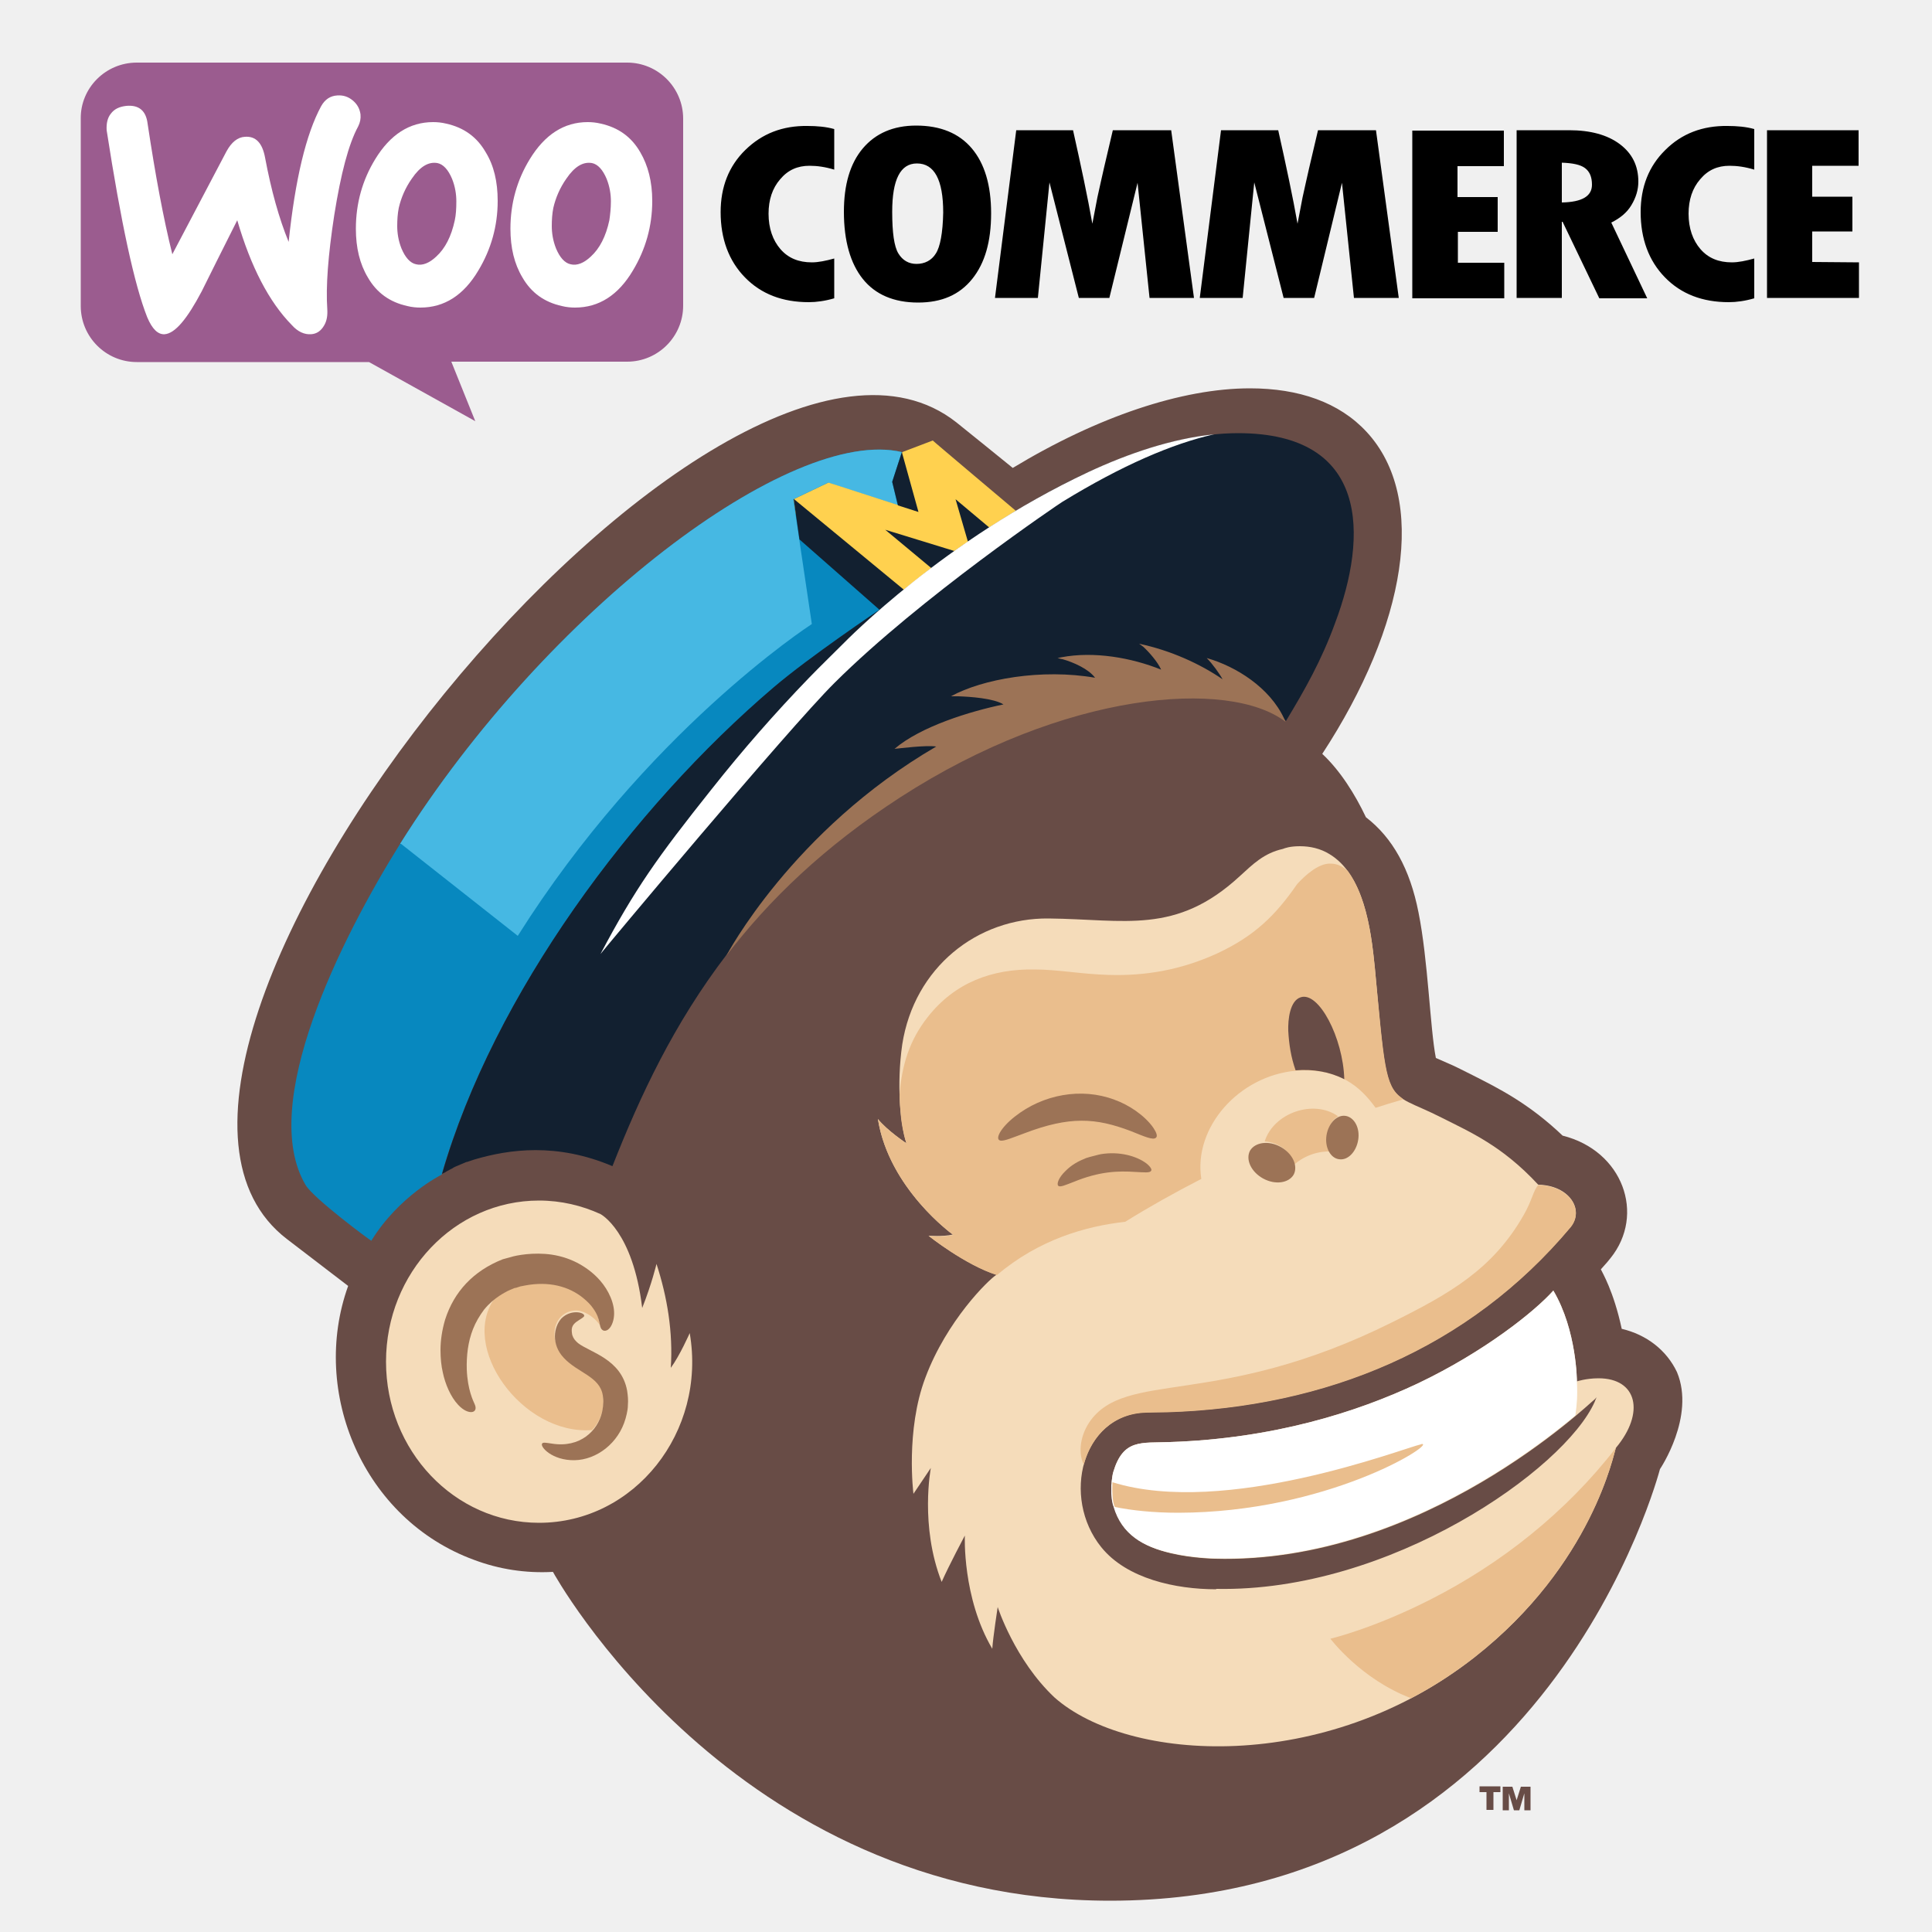
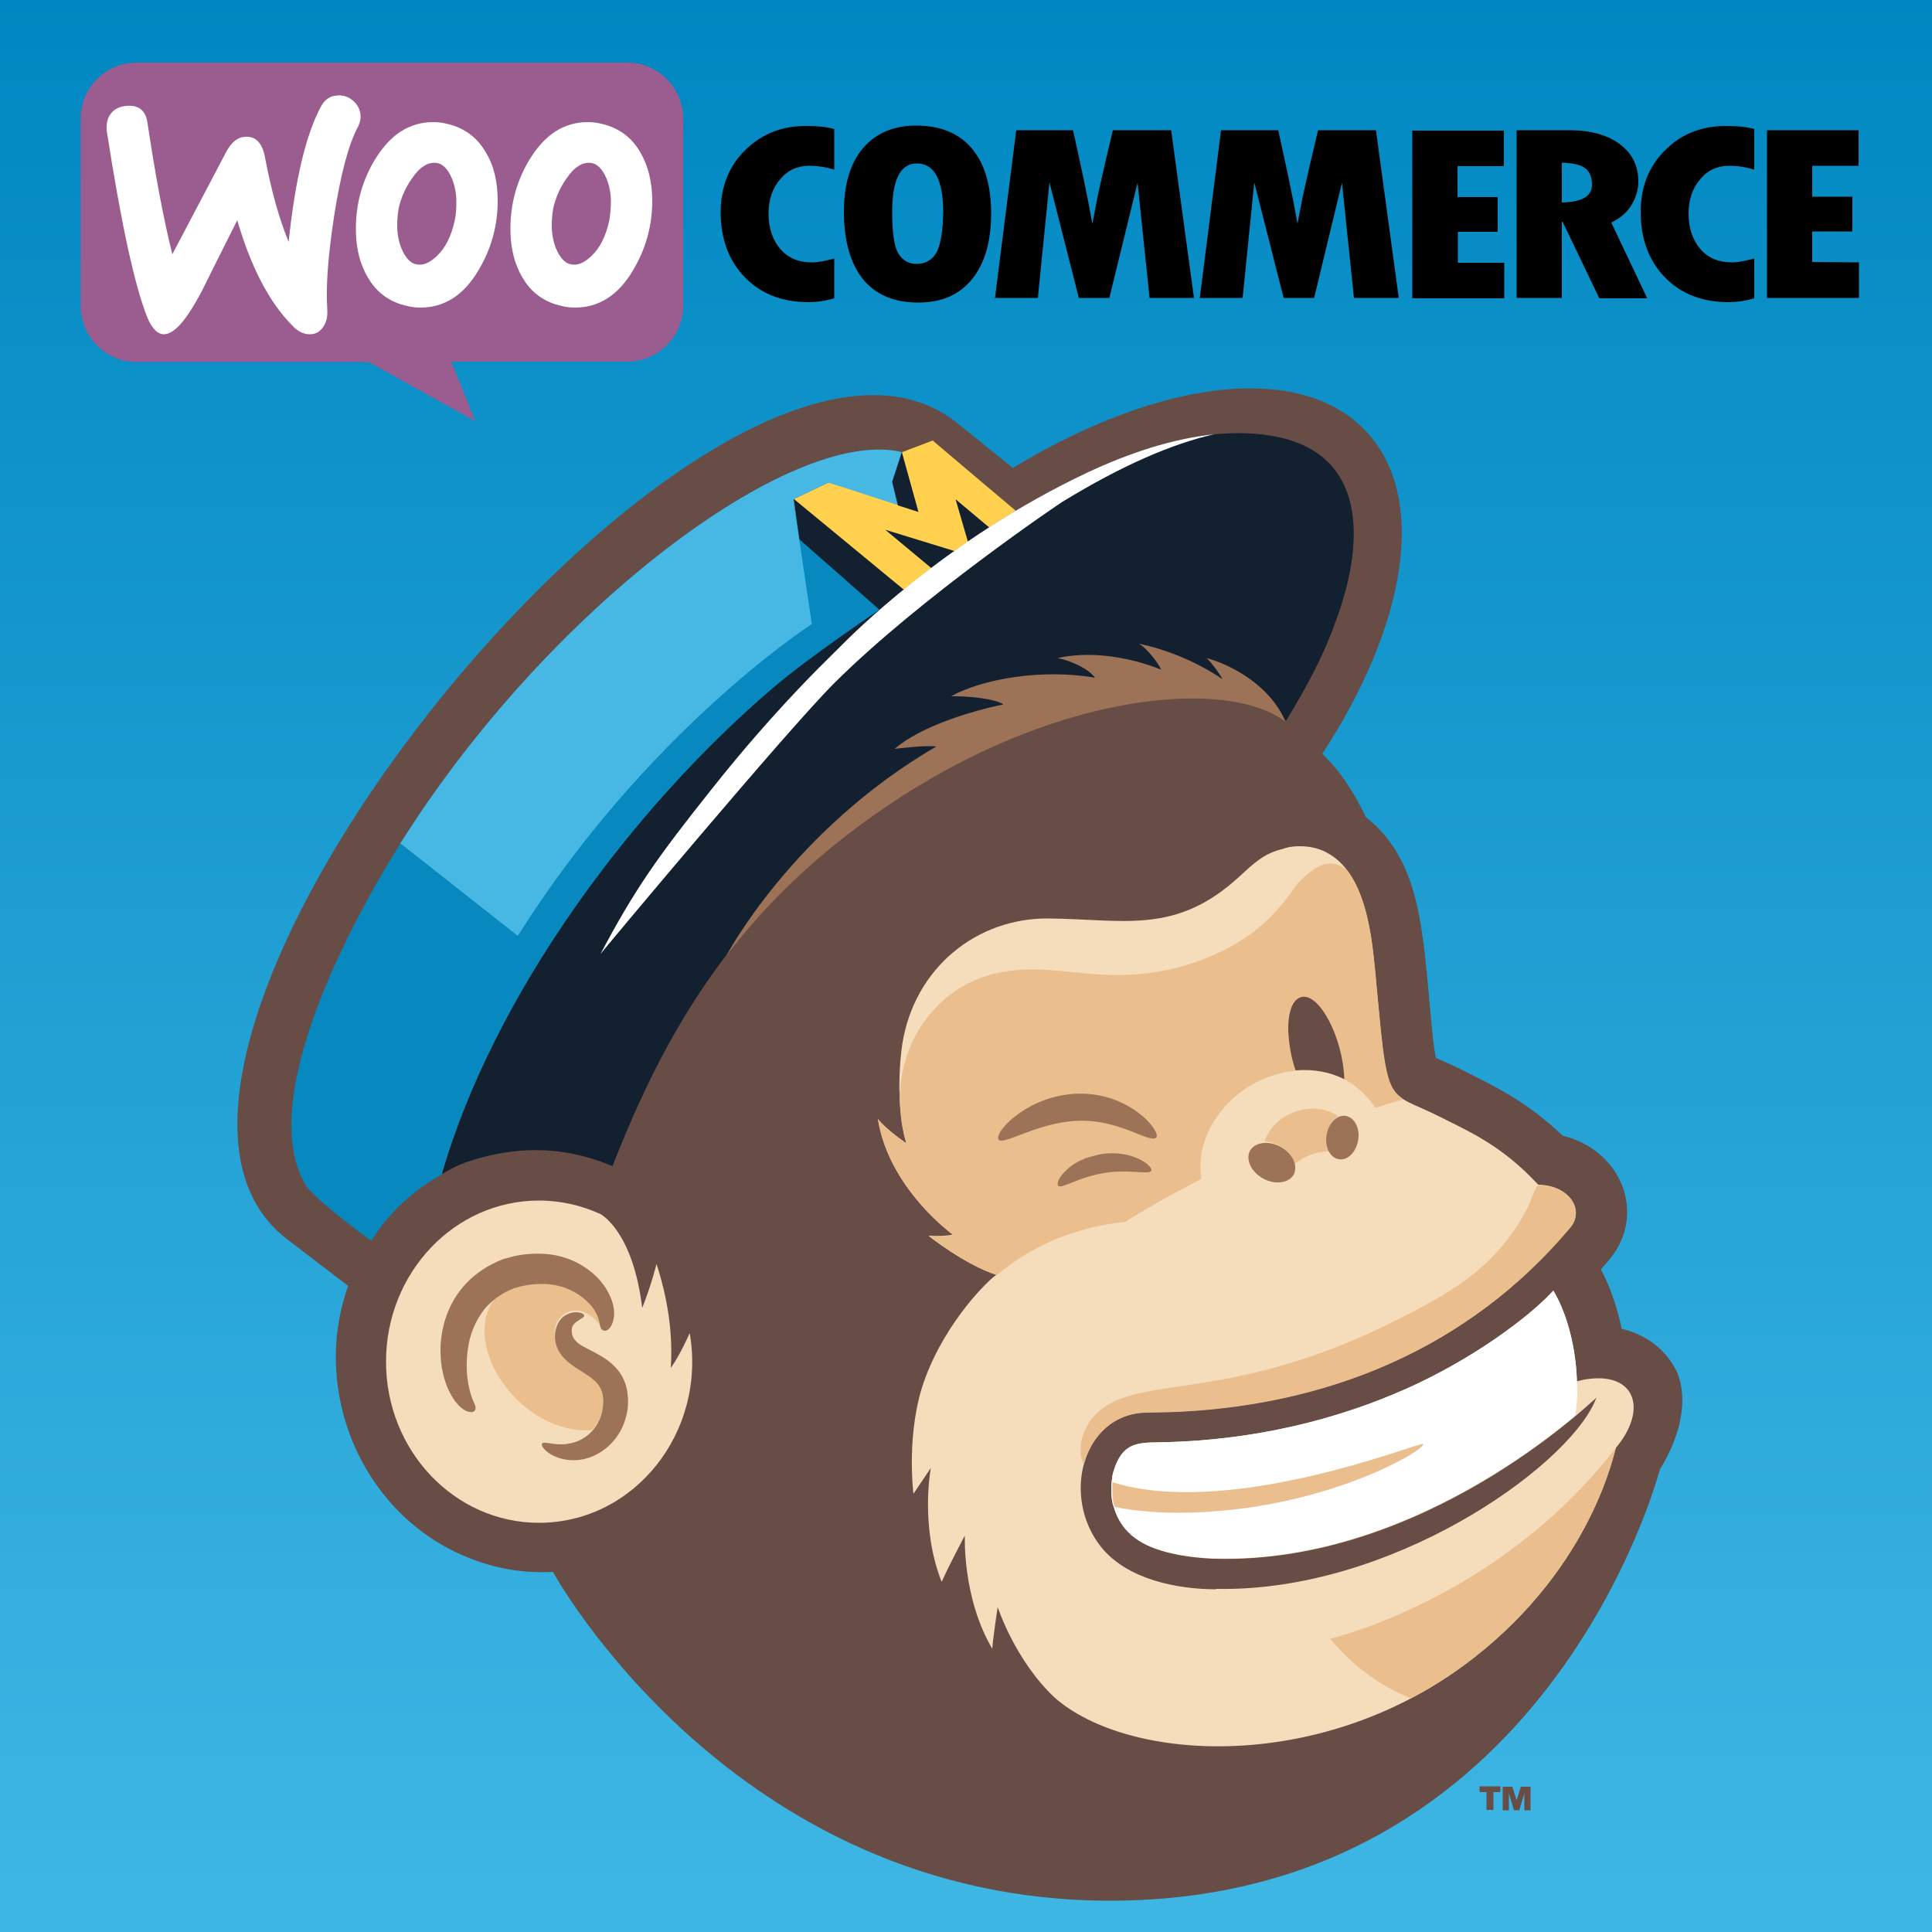
<svg xmlns="http://www.w3.org/2000/svg" version="1.1" id="Layer_1" x="0px" y="0px" viewBox="0 0 500 500" style="enable-background:new 0 0 500 500;" xml:space="preserve">
  <style type="text/css">
- 	.st0{fill:#684C46;}
- 	.st1{fill:#F5DCBA;}
- 	.st2{fill:#0788BF;}
- 	.st3{fill:#46B8E3;}
- 	.st4{fill:#FFD14F;}
- 	.st5{fill:#122030;}
- 	.st6{fill:#FFFFFF;}
- 	.st7{fill:#EABE8D;}
- 	.st8{fill:#9C7356;}
- 	.st9{fill:#9B5C8F;}
+ 	.st0{fill:url(#SVGID_1_);}
+ 	.st1{fill:#684C46;}
+ 	.st2{fill:#F5DCBA;}
+ 	.st3{fill:#0788BF;}
+ 	.st4{fill:#46B8E3;}
+ 	.st5{fill:#FFD14F;}
+ 	.st6{fill:#122030;}
+ 	.st7{fill:#FFFFFF;}
+ 	.st8{fill:#EABE8D;}
+ 	.st9{fill:#9C7356;}
+ 	.st10{fill:#9B5C8F;}
</style>
+   <linearGradient id="SVGID_1_" gradientUnits="userSpaceOnUse" x1="-3.677478e-07" y1="250" x2="500" y2="250" gradientTransform="matrix(4.489659e-11 1 -1 4.489659e-11 500 0)">
+     <stop offset="0" style="stop-color:#0087C1" />
+     <stop offset="1" style="stop-color:#3FB7E5" />
+   </linearGradient>
+   <rect class="st0" width="500" height="500" />
  <g>
-     <path class="st0" d="M429.6,380.2c-0.3,1-29.1,111.7-142.3,111.7c-97.8,0-144.2-85.1-144.2-85.1c-7.1,0.4-14-0.7-20.4-3.1   c-28.7-10.5-42.5-43.4-32.6-70.9l-15.8-12.1c-61.1-46.6,112-259.6,173.2-211.4c0.3,0.2,14.6,11.8,14.6,11.8   c22-13.3,43.8-20.6,61.4-20.6c12.6,0,23.1,3.6,30.2,11.3c15.9,17.2,10.2,50.1-11.5,83.3c4.7,4.4,8.5,10.5,11.3,16.4   c6.9,5.3,11.4,13.4,13.6,24.6c2.5,12.4,3,30.1,4.5,37.7c5.9,2.6,3.4,1.4,9.6,4.5c6.5,3.3,14.4,7.2,23.2,15.6   c15.6,3.9,21.5,20.4,12.4,31.7c-0.2,0.3-1.3,1.6-2.5,2.9c0.3,0.7,3.3,5.6,5.4,15.4c6.4,1.5,11.6,5.5,14.3,11.2   C438.8,366.6,429.6,380.2,429.6,380.2z M384.7,463.8v4.6h1.8v-4.6h1.8v-1.5h-5.4v1.5H384.7z M388.9,462.4v6.1h1.6v-4.4l1.3,4.4h1.4   l1.3-4.4v4.4h1.6v-6.1h-2.5l-1.1,3.5l-1.1-3.5H388.9z" />
-     <path class="st1" d="M166.2,338.5L166.2,338.5L166.2,338.5c2.5-6.3,3.7-11.4,3.7-11.4c2.8,8.6,4.3,17.7,3.7,26.9l0,0l0,0   c2.3-3.1,4.9-9,4.9-9c4.4,25.6-14.3,49.1-39,49.1c-21.9,0-39.6-18.7-39.6-41.7c0-23,17.7-41.7,39.6-41.7c5.7,0,11.1,1.3,15.9,3.5   C155.4,314.2,163.8,318.5,166.2,338.5z M381.6,428.9c30.7-24.1,36.1-53.2,36.6-54.2c7.6-9.1,5.5-18-4.5-18c-3.2,0-5.6,0.8-5.6,0.8   s0-13.2-6.1-23.5c-4.7,5.3-17.8,15.8-35,24c-16.1,7.6-37.6,14.3-64.2,15.2h0c-7.5,0.3-12.1-0.9-14.7,7.8c-0.8,3.1-0.5,7.6,0.2,8.9   c2.1,7.2,7.6,10.4,14.8,12.1c5.5,1.3,11.3,1.4,11.3,1.4c54,1.5,97.3-40.6,97.9-40.9c0.5-0.4,0.9-0.9,0.9-0.9s-0.5,1.1-0.5,1.2   c-7.8,17.5-53,49.3-97.9,48.4l-0.1,0.1c-10.4,0-23.1-2.7-29.7-10.9c-10.4-12.9-5-34.4,11.6-34.9c0,0,3.8-0.1,5.5-0.1   c41.1-1.3,78-16.4,104.4-47.9c3.6-4.5-0.4-10.7-8.3-10.9c-0.1,0-0.1,0-0.2-0.1c-9.3-10-17.5-13.5-24.8-17.2   c-15.3-7.8-13.9-1.1-17.4-38.9c-1-10.2-2.9-24.1-11.8-29.4c-2.3-1.4-4.9-2-7.6-2c-2.6,0-3.9,0.5-4.4,0.7c-4.9,1.1-7.7,3.9-11.2,7.1   c-16.5,15.2-29.7,11.1-49.4,10.9c-18.5-0.2-34.8,12.7-37.9,32.6l0,0c-1.5,10.4-0.5,20.9,1.1,25.6c0,0-5-3.3-7.4-6.3   c2.9,18.1,19.4,29.9,19.4,29.9c-2.6,0.6-6.3,0.3-6.3,0.3c0,0,9.4,7.5,17.6,10.1c-2.1,1.3-12.9,11.9-18.4,26.6   c-5.2,13.7-3.1,30.1-3.1,30.1l4.5-6.7c0,0-2.9,15,2.8,29.5c1.9-4.3,6-12,6-12s-0.7,16.1,7.1,29.3c0.2-3,1.4-10.8,1.4-10.8   s4.4,13.7,14.7,23.4C292,456.2,342.9,459.3,381.6,428.9z" />
-     <path class="st2" d="M96.1,321.1c-0.2,0-14.9-10.9-17-14.4c-12.4-20.9,9.2-63.9,24.5-88.4c38-60.4,101.1-108.1,129.8-101.3   l29.5,15.2c-11.4,6.7-22.5,15-29.1,20.5l-6.3,5.3c0,0-18.3,12.3-27.4,20.1c-36.5,31.1-72.4,79.4-85.8,125.9   C114.3,304,103.3,309.4,96.1,321.1z" />
-     <path class="st3" d="M233.4,117L233.4,117c-28.7-6.8-91.9,40.9-129.8,101.3c0,0,0,0,0,0.1l0.2,0l30.2,23.8   c33.2-52.7,74.9-79.9,76.1-80.7l-4.8-32.3l9-4.3l18,5.8l-1.4-6L233.4,117L233.4,117z" />
-     <path class="st4" d="M262.9,132.2l-29.1,20.5l-2,1.6l-25.8-21.1l-0.6-4l9-4.3c0.5,0.1,17.3,5.6,18,5.8l0.3-11.2l0.8-2.5l7.9-3   C241.3,114,262.9,132.2,262.9,132.2z" />
+     <path class="st1" d="M429.6,380.2c-0.3,1-29.1,111.7-142.3,111.7c-97.8,0-144.2-85.1-144.2-85.1c-7.1,0.4-14-0.7-20.4-3.1   c-28.7-10.5-42.5-43.4-32.6-70.9l-15.8-12.1c-61.1-46.6,112-259.6,173.2-211.4c0.3,0.2,14.6,11.8,14.6,11.8   c22-13.3,43.8-20.6,61.4-20.6c12.6,0,23.1,3.6,30.2,11.3c15.9,17.2,10.2,50.1-11.5,83.3c4.7,4.4,8.5,10.5,11.3,16.4   c6.9,5.3,11.4,13.4,13.6,24.6c2.5,12.4,3,30.1,4.5,37.7c5.9,2.6,3.4,1.4,9.6,4.5c6.5,3.3,14.4,7.2,23.2,15.6   c15.6,3.9,21.5,20.4,12.4,31.7c-0.2,0.3-1.3,1.6-2.5,2.9c0.3,0.7,3.3,5.6,5.4,15.4c6.4,1.5,11.6,5.5,14.3,11.2   C438.8,366.6,429.6,380.2,429.6,380.2z M384.7,463.8v4.6h1.8v-4.6h1.8v-1.5h-5.4v1.5H384.7z M388.9,462.4v6.1h1.6v-4.4l1.3,4.4h1.4   l1.3-4.4v4.4h1.6v-6.1h-2.5l-1.1,3.5l-1.1-3.5H388.9z" />
+     <path class="st2" d="M166.2,338.5L166.2,338.5L166.2,338.5c2.5-6.3,3.7-11.4,3.7-11.4c2.8,8.6,4.3,17.7,3.7,26.9l0,0l0,0   c2.3-3.1,4.9-9,4.9-9c4.4,25.6-14.3,49.1-39,49.1c-21.9,0-39.6-18.7-39.6-41.7c0-23,17.7-41.7,39.6-41.7c5.7,0,11.1,1.3,15.9,3.5   C155.4,314.2,163.8,318.5,166.2,338.5z M381.6,428.9c30.7-24.1,36.1-53.2,36.6-54.2c7.6-9.1,5.5-18-4.5-18c-3.2,0-5.6,0.8-5.6,0.8   s0-13.2-6.1-23.5c-4.7,5.3-17.8,15.8-35,24c-16.1,7.6-37.6,14.3-64.2,15.2h0c-7.5,0.3-12.1-0.9-14.7,7.8c-0.8,3.1-0.5,7.6,0.2,8.9   c2.1,7.2,7.6,10.4,14.8,12.1c5.5,1.3,11.3,1.4,11.3,1.4c54,1.5,97.3-40.6,97.9-40.9c0.5-0.4,0.9-0.9,0.9-0.9s-0.5,1.1-0.5,1.2   c-7.8,17.5-53,49.3-97.9,48.4l-0.1,0.1c-10.4,0-23.1-2.7-29.7-10.9c-10.4-12.9-5-34.4,11.6-34.9c0,0,3.8-0.1,5.5-0.1   c41.1-1.3,78-16.4,104.4-47.9c3.6-4.5-0.4-10.7-8.3-10.9c-0.1,0-0.1,0-0.2-0.1c-9.3-10-17.5-13.5-24.8-17.2   c-15.3-7.8-13.9-1.1-17.4-38.9c-1-10.2-2.9-24.1-11.8-29.4c-2.3-1.4-4.9-2-7.6-2c-2.6,0-3.9,0.5-4.4,0.7c-4.9,1.1-7.7,3.9-11.2,7.1   c-16.5,15.2-29.7,11.1-49.4,10.9c-18.5-0.2-34.8,12.7-37.9,32.6l0,0c-1.5,10.4-0.5,20.9,1.1,25.6c0,0-5-3.3-7.4-6.3   c2.9,18.1,19.4,29.9,19.4,29.9c-2.6,0.6-6.3,0.3-6.3,0.3c0,0,9.4,7.5,17.6,10.1c-2.1,1.3-12.9,11.9-18.4,26.6   c-5.2,13.7-3.1,30.1-3.1,30.1l4.5-6.7c0,0-2.9,15,2.8,29.5c1.9-4.3,6-12,6-12s-0.7,16.1,7.1,29.3c0.2-3,1.4-10.8,1.4-10.8   s4.4,13.7,14.7,23.4C292,456.2,342.9,459.3,381.6,428.9z" />
+     <path class="st3" d="M96.1,321.1c-0.2,0-14.9-10.9-17-14.4c-12.4-20.9,9.2-63.9,24.5-88.4c38-60.4,101.1-108.1,129.8-101.3   l29.5,15.2c-11.4,6.7-22.5,15-29.1,20.5l-6.3,5.3c0,0-18.3,12.3-27.4,20.1c-36.5,31.1-72.4,79.4-85.8,125.9   C114.3,304,103.3,309.4,96.1,321.1z" />
+     <path class="st4" d="M233.4,117L233.4,117c-28.7-6.8-91.9,40.9-129.8,101.3c0,0,0,0,0,0.1l0.2,0l30.2,23.8   c33.2-52.7,74.9-79.9,76.1-80.7l-4.8-32.3l9-4.3l18,5.8l-1.4-6L233.4,117L233.4,117z" />
+     <path class="st5" d="M262.9,132.2l-29.1,20.5l-2,1.6l-25.8-21.1l-0.6-4l9-4.3c0.5,0.1,17.3,5.6,18,5.8l0.3-11.2l0.8-2.5l7.9-3   C241.3,114,262.9,132.2,262.9,132.2z" />
    <g>
-       <path class="st5" d="M320.4,112.1c-19.3,0-40.9,10.1-57.5,20.1c-2.3,1.4-4.6,2.8-6.9,4.3l-8.7-7.3l3.2,11    c-1.2,0.8-2.4,1.6-3.5,2.4l-17.9-5.5l11.9,9.9c-2.7,2.1-5.1,4-7.1,5.6l-28.5-23.5l1.5,10.5l20.7,18.2c0,0-18.3,12.3-27.4,20.1    c-36.5,31.1-72.4,79.4-85.8,125.9l0.8-0.4c0.1-0.1,0.2-0.1,0.3-0.2c0.4-0.2,0.7-0.4,1.1-0.6c0.2-0.1,0.5-0.2,0.7-0.4    c0.4-0.2,0.8-0.4,1.1-0.5c0.2-0.1,0.5-0.2,0.7-0.3c0.4-0.2,0.8-0.3,1.2-0.5c0.2-0.1,0.4-0.2,0.6-0.2c0.6-0.2,1.2-0.4,1.8-0.6    c9.1-2.7,21.4-4.4,35.8,1.7c7.2-18.3,15.9-36.9,29.6-54.8c11.1-14.5,21.7-27.4,34.5-34.5c24.2-22.7,89.3-46.8,110.2-25.9    c4.9-8.1,9.2-15.7,12.7-25.3C354.1,138.5,354.3,112.1,320.4,112.1z" />
-       <polygon class="st5" points="237.7,132.5 233.4,117 230.9,124.7 232.4,130.8   " />
+       <path class="st6" d="M320.4,112.1c-19.3,0-40.9,10.1-57.5,20.1c-2.3,1.4-4.6,2.8-6.9,4.3l-8.7-7.3l3.2,11    c-1.2,0.8-2.4,1.6-3.5,2.4l-17.9-5.5l11.9,9.9c-2.7,2.1-5.1,4-7.1,5.6l-28.5-23.5l1.5,10.5l20.7,18.2c0,0-18.3,12.3-27.4,20.1    c-36.5,31.1-72.4,79.4-85.8,125.9l0.8-0.4c0.1-0.1,0.2-0.1,0.3-0.2c0.4-0.2,0.7-0.4,1.1-0.6c0.2-0.1,0.5-0.2,0.7-0.4    c0.4-0.2,0.8-0.4,1.1-0.5c0.2-0.1,0.5-0.2,0.7-0.3c0.4-0.2,0.8-0.3,1.2-0.5c0.2-0.1,0.4-0.2,0.6-0.2c0.6-0.2,1.2-0.4,1.8-0.6    c9.1-2.7,21.4-4.4,35.8,1.7c7.2-18.3,15.9-36.9,29.6-54.8c11.1-14.5,21.7-27.4,34.5-34.5c24.2-22.7,89.3-46.8,110.2-25.9    c4.9-8.1,9.2-15.7,12.7-25.3C354.1,138.5,354.3,112.1,320.4,112.1z" />
+       <polygon class="st6" points="237.7,132.5 233.4,117 230.9,124.7 232.4,130.8   " />
    </g>
-     <path class="st6" d="M408.1,357.5c0,0,0-13.2-6.1-23.5c-4.7,5.3-17.8,15.8-35,24c-16.1,7.6-37.6,14.3-64.2,15.2h0   c-7.5,0.3-12.1-0.9-14.7,7.8c-0.2,0.7-0.3,1.6-0.4,2.4l0,0.1c0,0,0,0,0,0c0,0.3,0,0.6-0.1,0.8c0,0.8,0,1.5,0,2.1c0,0,0,0,0,0   c0,0,0,0.1,0,0.1c0,0.4,0.1,0.7,0.1,1.1c0,0,0,0,0,0.1c0,0,0,0,0,0.1c0.2,1.4,0.4,2,0.5,2.1c0,0,0,0,0,0l0,0.1   c2.1,7.1,7.6,10.3,14.8,11.9c5.5,1.3,11.3,1.4,11.3,1.4c44.1,1.2,81-26.6,93.4-37C408.1,363.4,408.3,361.3,408.1,357.5z    M281.6,122.2c10.5-4.9,21.8-8.7,32.6-9.8c-10.7,2.4-23.8,8-39.3,17.5c-0.4,0.2-36.7,24.7-58.9,46.8c-12.1,12-60.7,70.2-60.6,70.2   c8.9-16.8,14.7-25,28.8-42.7c7.9-10,16.4-19.7,25.1-28.7c2.9-3,5.9-5.9,8.8-8.8l0,0l0,0C219.2,165.6,244.5,139.6,281.6,122.2z" />
-     <path class="st7" d="M381.6,428.9c-5.3,4.1-10.8,7.7-16.4,10.6c-13-4.9-20.9-15.4-20.9-15.4s11.1-2.6,26-10.2   c18.1-9.2,35-22.5,47.9-39.2C417.7,375.7,412.3,404.8,381.6,428.9z M346.3,288.9c-6.3-4.5-16.7-0.9-19,6.5c3.6,0.2,7.5,2.9,7.2,6.4   c2.6-2.5,6.2-3.9,9.8-3.8C342.7,295.2,343.5,290.5,346.3,288.9z M280.5,379c2-7.4,7.6-13.2,16.1-13.4c0,0,3.8-0.1,5.5-0.1   c41.1-1.3,78-16.4,104.4-47.9c3.6-4.5-0.4-10.7-8.3-10.9c0,0-0.1,0-0.1,0c-1.3,1.4-1.6,4-3.8,7.8c-8,14-19.1,20.3-34,27.7   c-45.4,22.6-69,12.1-78.4,25.9C279.2,372.2,279.2,376.7,280.5,379C280.5,379,280.5,379,280.5,379z M362.7,284.1   c-4.3-3.1-4.5-8.6-6.9-33.7c-0.8-8-2.1-18.3-7-25c-1-0.9-2.4-1.9-4.5-1.9c-3.1-0.1-6.6,3.1-8.6,5.3c-5.6,8.1-11,13.4-20.6,17.9   c-9.6,4.4-18.8,5.9-28.3,5.6c-7-0.2-13.1-1.4-19-1.4c-11.1-0.2-20.7,3.4-27.7,12.3c-4.8,6.1-6.7,12.5-7.3,20.1   c0,0.9,0.1,1.8,0.1,2.6c0.1,1.2,0.2,2.4,0.3,3.5c0.5,3.9,1.2,5.9,1.2,5.9c0,0,0,0.1,0,0.1c0.1,0.2,0.1,0.4,0.2,0.5   c0,0-5-3.3-7.4-6.3c2.4,15.1,14.3,25.8,18.2,29c0.2,0.2,0.5,0.4,0.7,0.5c0,0,0,0,0.1,0.1c0.3,0.3,0.5,0.4,0.5,0.4   c-2.6,0.6-6.3,0.3-6.3,0.3c0,0,9.4,7.5,17.6,10.1c10.8-9.2,23.1-12.7,33.2-13.8c6.1-3.8,12.7-7.5,19.7-11.1   c-2.1-13.3,9.7-26.7,24.5-28c11.2-0.8,16.7,4.2,20.6,9.6c2.1-0.7,4.5-1.4,7.2-2.2C362.9,284.3,362.8,284.2,362.7,284.1z    M368.1,373.7c-0.1,0-0.2,0-0.4,0.1c-4.5,1-50.6,18.9-79.8,9.8c-0.1,1.6-0.1,5,0.6,6.4c0,0,0,0,0,0c4.4,0.9,10,1.5,16.5,1.5   C343.3,391.4,370.9,374,368.1,373.7z M153.2,370.1C153.2,370.1,153.3,370.1,153.2,370.1c2.4-2.5,3.4-6,2.8-9.4   c-0.9-4.8-6.3-5.8-10-9.6c-0.1-0.1-0.1-0.1-0.2-0.2c-0.1-0.1-0.1-0.1-0.2-0.2c0,0,0,0,0,0c-1.6-1.9-2.2-4-2.1-5.9   c0.3-4.9,4.7-6.3,7-5.4c0,0,2.7,0.6,4.8,3.6c0,0,0,0,0,0c-0.3-1-0.3-2.5-1.9-4.9c-2.7-3.8-8.9-7.7-17.6-5.8h0   c-1.6,0.3-0.7,0.1-2.3,0.6c-0.2,0.1-0.5,0.1-0.7,0.2c-0.5,0.2-1,0.4-1.4,0.6l0,0c-0.2,0.1-1.5,0.7-3.1,1.9   C118.5,348.4,135.2,371.5,153.2,370.1z" />
-     <path class="st8" d="M298.5,291.9c0.8,1.2,1.1,2.1,0.7,2.5c-0.7,0.8-3.1-0.3-6.6-1.7c-9-3.4-15.7-3.9-27.5,0.6   c-3,1.1-5.1,2-6.1,1.9c-1.7-0.2-0.1-3.3,3.6-6.2c7.3-5.8,17.3-7.6,25.8-4.4C292.1,285.9,296.3,288.7,298.5,291.9z M296.7,301.1   c-2.5-1.9-7-3.2-11.8-2.4c-1,0.2-1.9,0.5-2.8,0.7c-0.3,0.1-0.6,0.2-1,0.3c-2,0.8-3.7,1.7-5.3,3.3c-1.9,1.8-2.4,3.5-1.9,3.9   c0.5,0.4,1.8-0.2,3.9-1c6.8-2.8,11.6-2.9,16.1-2.6c2.2,0.1,3.7,0.3,4-0.3C298.2,302.7,297.7,301.9,296.7,301.1z M150.9,335.9   L150.9,335.9L150.9,335.9c1.1,0.9,2,1.8,2.6,2.7c2.1,2.9,1.4,4.7,2.3,5.5c0.3,0.3,0.7,0.4,1.2,0.2c1.2-0.5,1.8-2.4,1.9-3.7l0,0l0,0   l0,0c0.3-3.1-1.4-6.7-3.6-9.2l0,0l0,0l0,0c-1.4-1.6-3.1-3-5.2-4.2c-2.1-1.2-4.6-2.1-7.3-2.5c-4.7-0.7-9.3,0.2-10.5,0.6l0,0   c-0.7,0.2-1.5,0.4-2.2,0.6c-7.6,3-12.6,8.4-14.9,15.6l0,0l0,0c-0.8,2.7-1.2,5.4-1.2,7.9c0,2.1,0.2,4.1,0.6,5.8v0l0,0l0,0   c0.6,2.9,2,6.3,4,8.4l0,0l0,0l0,0c2.6,2.8,5.4,2.2,4.2-0.3c-0.3-0.7-1.8-3.6-2-8.9c-0.1-3.5,0.3-7.1,1.6-10.4   c0.7-1.8,1.7-3.5,2.9-5.1c2.6-3.2,5.8-4.6,6.1-4.8l0,0c0.4-0.2,0.9-0.4,1.4-0.6c0.2-0.1,0.4-0.2,0.7-0.2c1.6-0.5,0.7-0.3,2.3-0.6h0   C142,331.5,147.2,332.9,150.9,335.9z M149.6,347.6c-0.8-0.7-1.2-1.2-1.5-2.1c-0.3-1.6-0.2-2.5,1.2-3.5c1-0.7,1.9-1.1,1.9-1.5   c0-0.9-3.5-1.7-5.9,0.7c-2,2.2-2.7,6.7,0.6,10.2c3.6,3.9,9.3,4.8,10.1,9.7c0.1,0.7,0.2,1.5,0.1,2.2c0,0.9-0.3,2.1-0.3,2.2   c-1.1,4.7-5.6,9.3-13,8.1c-1.4-0.2-2.3-0.4-2.5,0c-0.6,0.8,2.6,4.4,8.4,4.3c5.7-0.1,11.4-4.4,13.2-10.8c0-0.1,0.6-1.9,0.6-3.5   c0.1-1.2,0-2.4-0.2-3.7C160.8,351.7,152.7,350,149.6,347.6z M348.3,288.8c-2.3-0.4-4.5,1.9-5,5c-0.5,3.1,1,5.9,3.2,6.2   c2.3,0.4,4.5-1.9,5-5C352,291.9,350.5,289.2,348.3,288.8z M323.5,297.8c-1.2,2.3,0.3,5.5,3.4,7.2c3.1,1.7,6.6,1.2,7.9-1   c1.2-2.3-0.3-5.5-3.4-7.2C328.3,295.1,324.8,295.6,323.5,297.8z M232.9,206.4c42.6-27.6,85.2-30.8,99.8-19.6c0,0,0,0,0,0   c0-0.1-0.3-0.7-0.4-0.9l0,0c-3.7-7.9-12.3-13.4-20-15.6c1.4,1.4,3.3,4,4.1,5.5c-5.8-4-13.5-7.5-21.6-9.2c0,0,1,0.7,1.1,0.8   c1.6,1.5,3.7,3.9,4.6,5.9c-7.7-3.1-17.4-4.8-25.8-3.2c-0.1,0-1,0.2-1,0.2s1.1,0.3,1.3,0.3c2.8,0.8,6.7,2.5,8.4,4.8   c-13.8-2.4-29.1,0.3-37.3,4.8c1.1,0,1,0,1.9,0c3,0.1,9.1,0.5,11.7,2.1c-8.7,1.8-21.4,5.7-28.2,11.5c1.2-0.1,8-1,10.8-0.6   C205,214.9,188,247.3,188,247.3l0,0C199,232.9,213.3,219.1,232.9,206.4z" />
-     <path class="st0" d="M333.4,266.8c-0.1-2.9,0.4-7.8,3.2-8.7l0,0c0,0,0,0,0,0l0,0c4.7-1.6,11,10.5,11.3,21.2   c-3.7-1.9-8.1-2.7-12.6-2.3C334.1,273.6,333.6,270.3,333.4,266.8z" />
+     <path class="st7" d="M408.1,357.5c0,0,0-13.2-6.1-23.5c-4.7,5.3-17.8,15.8-35,24c-16.1,7.6-37.6,14.3-64.2,15.2h0   c-7.5,0.3-12.1-0.9-14.7,7.8c-0.2,0.7-0.3,1.6-0.4,2.4l0,0.1c0,0,0,0,0,0c0,0.3,0,0.6-0.1,0.8c0,0.8,0,1.5,0,2.1c0,0,0,0,0,0   c0,0,0,0.1,0,0.1c0,0.4,0.1,0.7,0.1,1.1c0,0,0,0,0,0.1c0,0,0,0,0,0.1c0.2,1.4,0.4,2,0.5,2.1c0,0,0,0,0,0l0,0.1   c2.1,7.1,7.6,10.3,14.8,11.9c5.5,1.3,11.3,1.4,11.3,1.4c44.1,1.2,81-26.6,93.4-37C408.1,363.4,408.3,361.3,408.1,357.5z    M281.6,122.2c10.5-4.9,21.8-8.7,32.6-9.8c-10.7,2.4-23.8,8-39.3,17.5c-0.4,0.2-36.7,24.7-58.9,46.8c-12.1,12-60.7,70.2-60.6,70.2   c8.9-16.8,14.7-25,28.8-42.7c7.9-10,16.4-19.7,25.1-28.7c2.9-3,5.9-5.9,8.8-8.8l0,0l0,0C219.2,165.6,244.5,139.6,281.6,122.2z" />
+     <path class="st8" d="M381.6,428.9c-5.3,4.1-10.8,7.7-16.4,10.6c-13-4.9-20.9-15.4-20.9-15.4s11.1-2.6,26-10.2   c18.1-9.2,35-22.5,47.9-39.2C417.7,375.7,412.3,404.8,381.6,428.9z M346.3,288.9c-6.3-4.5-16.7-0.9-19,6.5c3.6,0.2,7.5,2.9,7.2,6.4   c2.6-2.5,6.2-3.9,9.8-3.8C342.7,295.2,343.5,290.5,346.3,288.9z M280.5,379c2-7.4,7.6-13.2,16.1-13.4c0,0,3.8-0.1,5.5-0.1   c41.1-1.3,78-16.4,104.4-47.9c3.6-4.5-0.4-10.7-8.3-10.9c0,0-0.1,0-0.1,0c-1.3,1.4-1.6,4-3.8,7.8c-8,14-19.1,20.3-34,27.7   c-45.4,22.6-69,12.1-78.4,25.9C279.2,372.2,279.2,376.7,280.5,379C280.5,379,280.5,379,280.5,379z M362.7,284.1   c-4.3-3.1-4.5-8.6-6.9-33.7c-0.8-8-2.1-18.3-7-25c-1-0.9-2.4-1.9-4.5-1.9c-3.1-0.1-6.6,3.1-8.6,5.3c-5.6,8.1-11,13.4-20.6,17.9   c-9.6,4.4-18.8,5.9-28.3,5.6c-7-0.2-13.1-1.4-19-1.4c-11.1-0.2-20.7,3.4-27.7,12.3c-4.8,6.1-6.7,12.5-7.3,20.1   c0,0.9,0.1,1.8,0.1,2.6c0.1,1.2,0.2,2.4,0.3,3.5c0.5,3.9,1.2,5.9,1.2,5.9c0,0,0,0.1,0,0.1c0.1,0.2,0.1,0.4,0.2,0.5   c0,0-5-3.3-7.4-6.3c2.4,15.1,14.3,25.8,18.2,29c0.2,0.2,0.5,0.4,0.7,0.5c0,0,0,0,0.1,0.1c0.3,0.3,0.5,0.4,0.5,0.4   c-2.6,0.6-6.3,0.3-6.3,0.3c0,0,9.4,7.5,17.6,10.1c10.8-9.2,23.1-12.7,33.2-13.8c6.1-3.8,12.7-7.5,19.7-11.1   c-2.1-13.3,9.7-26.7,24.5-28c11.2-0.8,16.7,4.2,20.6,9.6c2.1-0.7,4.5-1.4,7.2-2.2C362.9,284.3,362.8,284.2,362.7,284.1z    M368.1,373.7c-0.1,0-0.2,0-0.4,0.1c-4.5,1-50.6,18.9-79.8,9.8c-0.1,1.6-0.1,5,0.6,6.4c0,0,0,0,0,0c4.4,0.9,10,1.5,16.5,1.5   C343.3,391.4,370.9,374,368.1,373.7z M153.2,370.1C153.2,370.1,153.3,370.1,153.2,370.1c2.4-2.5,3.4-6,2.8-9.4   c-0.9-4.8-6.3-5.8-10-9.6c-0.1-0.1-0.1-0.1-0.2-0.2c-0.1-0.1-0.1-0.1-0.2-0.2c0,0,0,0,0,0c-1.6-1.9-2.2-4-2.1-5.9   c0.3-4.9,4.7-6.3,7-5.4c0,0,2.7,0.6,4.8,3.6c0,0,0,0,0,0c-0.3-1-0.3-2.5-1.9-4.9c-2.7-3.8-8.9-7.7-17.6-5.8h0   c-1.6,0.3-0.7,0.1-2.3,0.6c-0.2,0.1-0.5,0.1-0.7,0.2c-0.5,0.2-1,0.4-1.4,0.6l0,0c-0.2,0.1-1.5,0.7-3.1,1.9   C118.5,348.4,135.2,371.5,153.2,370.1z" />
+     <path class="st9" d="M298.5,291.9c0.8,1.2,1.1,2.1,0.7,2.5c-0.7,0.8-3.1-0.3-6.6-1.7c-9-3.4-15.7-3.9-27.5,0.6   c-3,1.1-5.1,2-6.1,1.9c-1.7-0.2-0.1-3.3,3.6-6.2c7.3-5.8,17.3-7.6,25.8-4.4C292.1,285.9,296.3,288.7,298.5,291.9z M296.7,301.1   c-2.5-1.9-7-3.2-11.8-2.4c-1,0.2-1.9,0.5-2.8,0.7c-0.3,0.1-0.6,0.2-1,0.3c-2,0.8-3.7,1.7-5.3,3.3c-1.9,1.8-2.4,3.5-1.9,3.9   c0.5,0.4,1.8-0.2,3.9-1c6.8-2.8,11.6-2.9,16.1-2.6c2.2,0.1,3.7,0.3,4-0.3C298.2,302.7,297.7,301.9,296.7,301.1z M150.9,335.9   L150.9,335.9L150.9,335.9c1.1,0.9,2,1.8,2.6,2.7c2.1,2.9,1.4,4.7,2.3,5.5c0.3,0.3,0.7,0.4,1.2,0.2c1.2-0.5,1.8-2.4,1.9-3.7l0,0l0,0   l0,0c0.3-3.1-1.4-6.7-3.6-9.2l0,0l0,0l0,0c-1.4-1.6-3.1-3-5.2-4.2c-2.1-1.2-4.6-2.1-7.3-2.5c-4.7-0.7-9.3,0.2-10.5,0.6l0,0   c-0.7,0.2-1.5,0.4-2.2,0.6c-7.6,3-12.6,8.4-14.9,15.6l0,0l0,0c-0.8,2.7-1.2,5.4-1.2,7.9c0,2.1,0.2,4.1,0.6,5.8v0l0,0l0,0   c0.6,2.9,2,6.3,4,8.4l0,0l0,0l0,0c2.6,2.8,5.4,2.2,4.2-0.3c-0.3-0.7-1.8-3.6-2-8.9c-0.1-3.5,0.3-7.1,1.6-10.4   c0.7-1.8,1.7-3.5,2.9-5.1c2.6-3.2,5.8-4.6,6.1-4.8l0,0c0.4-0.2,0.9-0.4,1.4-0.6c0.2-0.1,0.4-0.2,0.7-0.2c1.6-0.5,0.7-0.3,2.3-0.6h0   C142,331.5,147.2,332.9,150.9,335.9z M149.6,347.6c-0.8-0.7-1.2-1.2-1.5-2.1c-0.3-1.6-0.2-2.5,1.2-3.5c1-0.7,1.9-1.1,1.9-1.5   c0-0.9-3.5-1.7-5.9,0.7c-2,2.2-2.7,6.7,0.6,10.2c3.6,3.9,9.3,4.8,10.1,9.7c0.1,0.7,0.2,1.5,0.1,2.2c0,0.9-0.3,2.1-0.3,2.2   c-1.1,4.7-5.6,9.3-13,8.1c-1.4-0.2-2.3-0.4-2.5,0c-0.6,0.8,2.6,4.4,8.4,4.3c5.7-0.1,11.4-4.4,13.2-10.8c0-0.1,0.6-1.9,0.6-3.5   c0.1-1.2,0-2.4-0.2-3.7C160.8,351.7,152.7,350,149.6,347.6z M348.3,288.8c-2.3-0.4-4.5,1.9-5,5c-0.5,3.1,1,5.9,3.2,6.2   c2.3,0.4,4.5-1.9,5-5C352,291.9,350.5,289.2,348.3,288.8z M323.5,297.8c-1.2,2.3,0.3,5.5,3.4,7.2c3.1,1.7,6.6,1.2,7.9-1   c1.2-2.3-0.3-5.5-3.4-7.2C328.3,295.1,324.8,295.6,323.5,297.8z M232.9,206.4c42.6-27.6,85.2-30.8,99.8-19.6c0,0,0,0,0,0   c0-0.1-0.3-0.7-0.4-0.9l0,0c-3.7-7.9-12.3-13.4-20-15.6c1.4,1.4,3.3,4,4.1,5.5c-5.8-4-13.5-7.5-21.6-9.2c0,0,1,0.7,1.1,0.8   c1.6,1.5,3.7,3.9,4.6,5.9c-7.7-3.1-17.4-4.8-25.8-3.2c-0.1,0-1,0.2-1,0.2s1.1,0.3,1.3,0.3c2.8,0.8,6.7,2.5,8.4,4.8   c-13.8-2.4-29.1,0.3-37.3,4.8c1.1,0,1,0,1.9,0c3,0.1,9.1,0.5,11.7,2.1c-8.7,1.8-21.4,5.7-28.2,11.5c1.2-0.1,8-1,10.8-0.6   C205,214.9,188,247.3,188,247.3l0,0C199,232.9,213.3,219.1,232.9,206.4z" />
+     <path class="st1" d="M333.4,266.8c-0.1-2.9,0.4-7.8,3.2-8.7l0,0c0,0,0,0,0,0l0,0c4.7-1.6,11,10.5,11.3,21.2   c-3.7-1.9-8.1-2.7-12.6-2.3C334.1,273.6,333.6,270.3,333.4,266.8z" />
  </g>
  <g>
-     <path class="st9" d="M35.4,16.2h126.9c8,0,14.5,6.5,14.5,14.5v48.4c0,8-6.5,14.5-14.5,14.5h-45.5L123,109L95.5,93.7H35.4   c-8,0-14.5-6.5-14.5-14.5V30.7C20.8,22.8,27.3,16.2,35.4,16.2z" />
-     <path class="st6" d="M28.7,29.4c0.9-1.2,2.2-1.8,4-2c3.3-0.3,5.1,1.3,5.5,4.6c2,13.3,4.1,24.6,6.4,33.8l14-26.6   c1.3-2.4,2.9-3.7,4.8-3.8c2.8-0.2,4.5,1.6,5.2,5.4c1.6,8.5,3.6,15.7,6.1,21.8c1.7-16.2,4.5-27.9,8.4-35.1c1-1.8,2.4-2.7,4.2-2.8   c1.5-0.1,2.8,0.3,4,1.3c1.2,1,1.8,2.2,2,3.6c0.1,1.1-0.1,2.1-0.6,3.1c-2.5,4.6-4.5,12.3-6.2,23c-1.6,10.4-2.2,18.5-1.8,24.3   c0.1,1.6-0.1,3-0.8,4.2c-0.8,1.4-1.9,2.2-3.4,2.3c-1.7,0.1-3.4-0.6-5-2.4C69.6,78.1,64.9,69,61.4,57c-4.1,8.2-7.2,14.3-9.2,18.4   c-3.8,7.2-6.9,10.9-9.6,11.1c-1.7,0.1-3.2-1.3-4.5-4.4c-3.3-8.3-6.8-24.5-10.5-48.4C27.5,32,27.8,30.5,28.7,29.4z" />
-     <path class="st6" d="M165.7,39.4c-2.3-4-5.7-6.4-10.2-7.4c-1.2-0.3-2.4-0.4-3.4-0.4c-6.1,0-11.1,3.2-15,9.6c-3.3,5.4-5,11.4-5,18   c0,4.9,1,9.1,3.1,12.6c2.3,4,5.7,6.4,10.2,7.4c1.2,0.3,2.4,0.4,3.4,0.4c6.2,0,11.2-3.2,15-9.6c3.3-5.5,5-11.5,5-18   C168.8,47,167.7,42.8,165.7,39.4L165.7,39.4z M157.7,57c-0.9,4.2-2.5,7.3-4.8,9.4c-1.8,1.7-3.6,2.4-5.2,2c-1.5-0.3-2.8-1.7-3.8-4.1   c-0.8-2-1.1-4-1.1-5.8c0-1.6,0.1-3.2,0.4-4.7c0.6-2.6,1.7-5.2,3.4-7.6c2.1-3.1,4.3-4.4,6.6-4c1.5,0.3,2.8,1.7,3.8,4.1   c0.8,2,1.1,4,1.1,5.8C158.1,54,157.9,55.6,157.7,57L157.7,57z" />
-     <path class="st6" d="M125.7,39.4c-2.3-4-5.7-6.4-10.2-7.4c-1.2-0.3-2.4-0.4-3.4-0.4c-6.1,0-11.1,3.2-15,9.6c-3.3,5.4-5,11.4-5,18   c0,4.9,1,9.1,3.1,12.6c2.3,4,5.7,6.4,10.2,7.4c1.2,0.3,2.4,0.4,3.4,0.4c6.2,0,11.2-3.2,15-9.6c3.3-5.5,5-11.5,5-18   C128.8,47,127.8,42.8,125.7,39.4L125.7,39.4z M117.7,57c-0.9,4.2-2.5,7.3-4.8,9.4c-1.8,1.7-3.6,2.4-5.2,2c-1.5-0.3-2.8-1.7-3.8-4.1   c-0.8-2-1.1-4-1.1-5.8c0-1.6,0.1-3.2,0.4-4.7c0.6-2.6,1.7-5.2,3.4-7.6c2.1-3.1,4.3-4.4,6.6-4c1.5,0.3,2.8,1.7,3.8,4.1   c0.8,2,1.1,4,1.1,5.8C118.1,54,118,55.6,117.7,57L117.7,57z" />
+     <path class="st10" d="M35.4,16.2h126.9c8,0,14.5,6.5,14.5,14.5v48.4c0,8-6.5,14.5-14.5,14.5h-45.5L123,109L95.5,93.7H35.4   c-8,0-14.5-6.5-14.5-14.5V30.7C20.8,22.8,27.3,16.2,35.4,16.2z" />
+     <path class="st7" d="M28.7,29.4c0.9-1.2,2.2-1.8,4-2c3.3-0.3,5.1,1.3,5.5,4.6c2,13.3,4.1,24.6,6.4,33.8l14-26.6   c1.3-2.4,2.9-3.7,4.8-3.8c2.8-0.2,4.5,1.6,5.2,5.4c1.6,8.5,3.6,15.7,6.1,21.8c1.7-16.2,4.5-27.9,8.4-35.1c1-1.8,2.4-2.7,4.2-2.8   c1.5-0.1,2.8,0.3,4,1.3c1.2,1,1.8,2.2,2,3.6c0.1,1.1-0.1,2.1-0.6,3.1c-2.5,4.6-4.5,12.3-6.2,23c-1.6,10.4-2.2,18.5-1.8,24.3   c0.1,1.6-0.1,3-0.8,4.2c-0.8,1.4-1.9,2.2-3.4,2.3c-1.7,0.1-3.4-0.6-5-2.4C69.6,78.1,64.9,69,61.4,57c-4.1,8.2-7.2,14.3-9.2,18.4   c-3.8,7.2-6.9,10.9-9.6,11.1c-1.7,0.1-3.2-1.3-4.5-4.4c-3.3-8.3-6.8-24.5-10.5-48.4C27.5,32,27.8,30.5,28.7,29.4z" />
+     <path class="st7" d="M165.7,39.4c-2.3-4-5.7-6.4-10.2-7.4c-1.2-0.3-2.4-0.4-3.4-0.4c-6.1,0-11.1,3.2-15,9.6c-3.3,5.4-5,11.4-5,18   c0,4.9,1,9.1,3.1,12.6c2.3,4,5.7,6.4,10.2,7.4c1.2,0.3,2.4,0.4,3.4,0.4c6.2,0,11.2-3.2,15-9.6c3.3-5.5,5-11.5,5-18   C168.8,47,167.7,42.8,165.7,39.4L165.7,39.4z M157.7,57c-0.9,4.2-2.5,7.3-4.8,9.4c-1.8,1.7-3.6,2.4-5.2,2c-1.5-0.3-2.8-1.7-3.8-4.1   c-0.8-2-1.1-4-1.1-5.8c0-1.6,0.1-3.2,0.4-4.7c0.6-2.6,1.7-5.2,3.4-7.6c2.1-3.1,4.3-4.4,6.6-4c1.5,0.3,2.8,1.7,3.8,4.1   c0.8,2,1.1,4,1.1,5.8C158.1,54,157.9,55.6,157.7,57L157.7,57z" />
+     <path class="st7" d="M125.7,39.4c-2.3-4-5.7-6.4-10.2-7.4c-1.2-0.3-2.4-0.4-3.4-0.4c-6.1,0-11.1,3.2-15,9.6c-3.3,5.4-5,11.4-5,18   c0,4.9,1,9.1,3.1,12.6c2.3,4,5.7,6.4,10.2,7.4c1.2,0.3,2.4,0.4,3.4,0.4c6.2,0,11.2-3.2,15-9.6c3.3-5.5,5-11.5,5-18   C128.8,47,127.8,42.8,125.7,39.4L125.7,39.4z M117.7,57c-0.9,4.2-2.5,7.3-4.8,9.4c-1.8,1.7-3.6,2.4-5.2,2c-1.5-0.3-2.8-1.7-3.8-4.1   c-0.8-2-1.1-4-1.1-5.8c0-1.6,0.1-3.2,0.4-4.7c0.6-2.6,1.7-5.2,3.4-7.6c2.1-3.1,4.3-4.4,6.6-4c1.5,0.3,2.8,1.7,3.8,4.1   c0.8,2,1.1,4,1.1,5.8C118.1,54,118,55.6,117.7,57L117.7,57z" />
    <g>
      <g>
        <path d="M192.9,38.8c-4.3,4.2-6.4,9.6-6.4,16.1c0,6.9,2.1,12.6,6.3,16.9c4.2,4.3,9.7,6.4,16.5,6.4c2,0,4.2-0.3,6.6-1V66.9     c-2.2,0.6-4.1,1-5.8,1c-3.4,0-6.1-1.1-8.1-3.4c-2-2.3-3.1-5.4-3.1-9.2c0-3.6,1-6.6,3-8.9c2-2.4,4.5-3.5,7.6-3.5     c2,0,4.1,0.3,6.4,1V33.4c-2.1-0.6-4.5-0.8-6.9-0.8C202.5,32.5,197.2,34.6,192.9,38.8z M237.1,32.5c-5.9,0-10.5,2-13.8,5.9     s-4.9,9.4-4.9,16.4c0,7.6,1.7,13.4,4.9,17.4s8,6.1,14.3,6.1c6.1,0,10.7-2,14-6.1s4.9-9.7,4.9-17s-1.7-12.9-5-16.8     C248.2,34.5,243.4,32.5,237.1,32.5z M242.2,65.6c-1.1,1.8-2.9,2.7-5,2.7c-2,0-3.6-0.9-4.7-2.7c-1.1-1.8-1.6-5.4-1.6-10.8     c0-8.3,2.1-12.5,6.4-12.5c4.5,0,6.8,4.2,6.8,12.7C244,60.3,243.3,63.9,242.2,65.6z M288,33.7l-2.3,9.8c-0.6,2.5-1.1,5-1.7,7.6     l-1.3,6.8c-1.2-6.8-2.9-14.8-5-24.2H263l-5.5,43.4h11.1l3-29.9l7.6,29.9h7.9l7.3-29.8l3.1,29.8H309l-5.9-43.4L288,33.7L288,33.7z      M341.1,33.7l-2.3,9.8c-0.6,2.5-1.1,5-1.7,7.6l-1.3,6.8c-1.2-6.8-2.9-14.8-5-24.2h-14.8l-5.5,43.4h11.1l3-29.9l7.6,29.9h7.9     l7.2-29.8l3.1,29.8h11.6l-5.9-43.4H341.1z M377.2,60h10.4v-9h-10.4v-8h12v-9.2h-23.7v43.4h23.8v-9.2h-12V60z M422.2,53.1     c1.2-2,1.8-4,1.8-6.1c0-4.1-1.6-7.3-4.8-9.7c-3.2-2.4-7.6-3.6-13.1-3.6h-13.6v43.4h11.7V57.4h0.2l9.5,19.8h12.4L417,57.6     C419.2,56.5,421,55.1,422.2,53.1z M404.2,52.4V42.1c2.8,0.1,4.8,0.5,6,1.4c1.2,0.9,1.8,2.3,1.8,4.3     C412,50.8,409.4,52.3,404.2,52.4z M431,38.8c-4.3,4.2-6.4,9.6-6.4,16.1c0,6.9,2.1,12.6,6.3,16.9c4.2,4.3,9.7,6.4,16.5,6.4     c2,0,4.2-0.3,6.6-1V66.9c-2.2,0.6-4.1,1-5.8,1c-3.4,0-6.1-1.1-8.1-3.4c-2-2.3-3.1-5.4-3.1-9.2c0-3.6,1-6.6,3-8.9     c2-2.4,4.5-3.5,7.6-3.5c2,0,4.1,0.3,6.4,1V33.4c-2.1-0.6-4.5-0.8-6.9-0.8C440.6,32.5,435.2,34.6,431,38.8z M469,67.8v-7.9h10.4     v-9H469v-8h12v-9.2h-23.7v43.4h23.8v-9.2L469,67.8L469,67.8z" />
      </g>
    </g>
  </g>
</svg>
